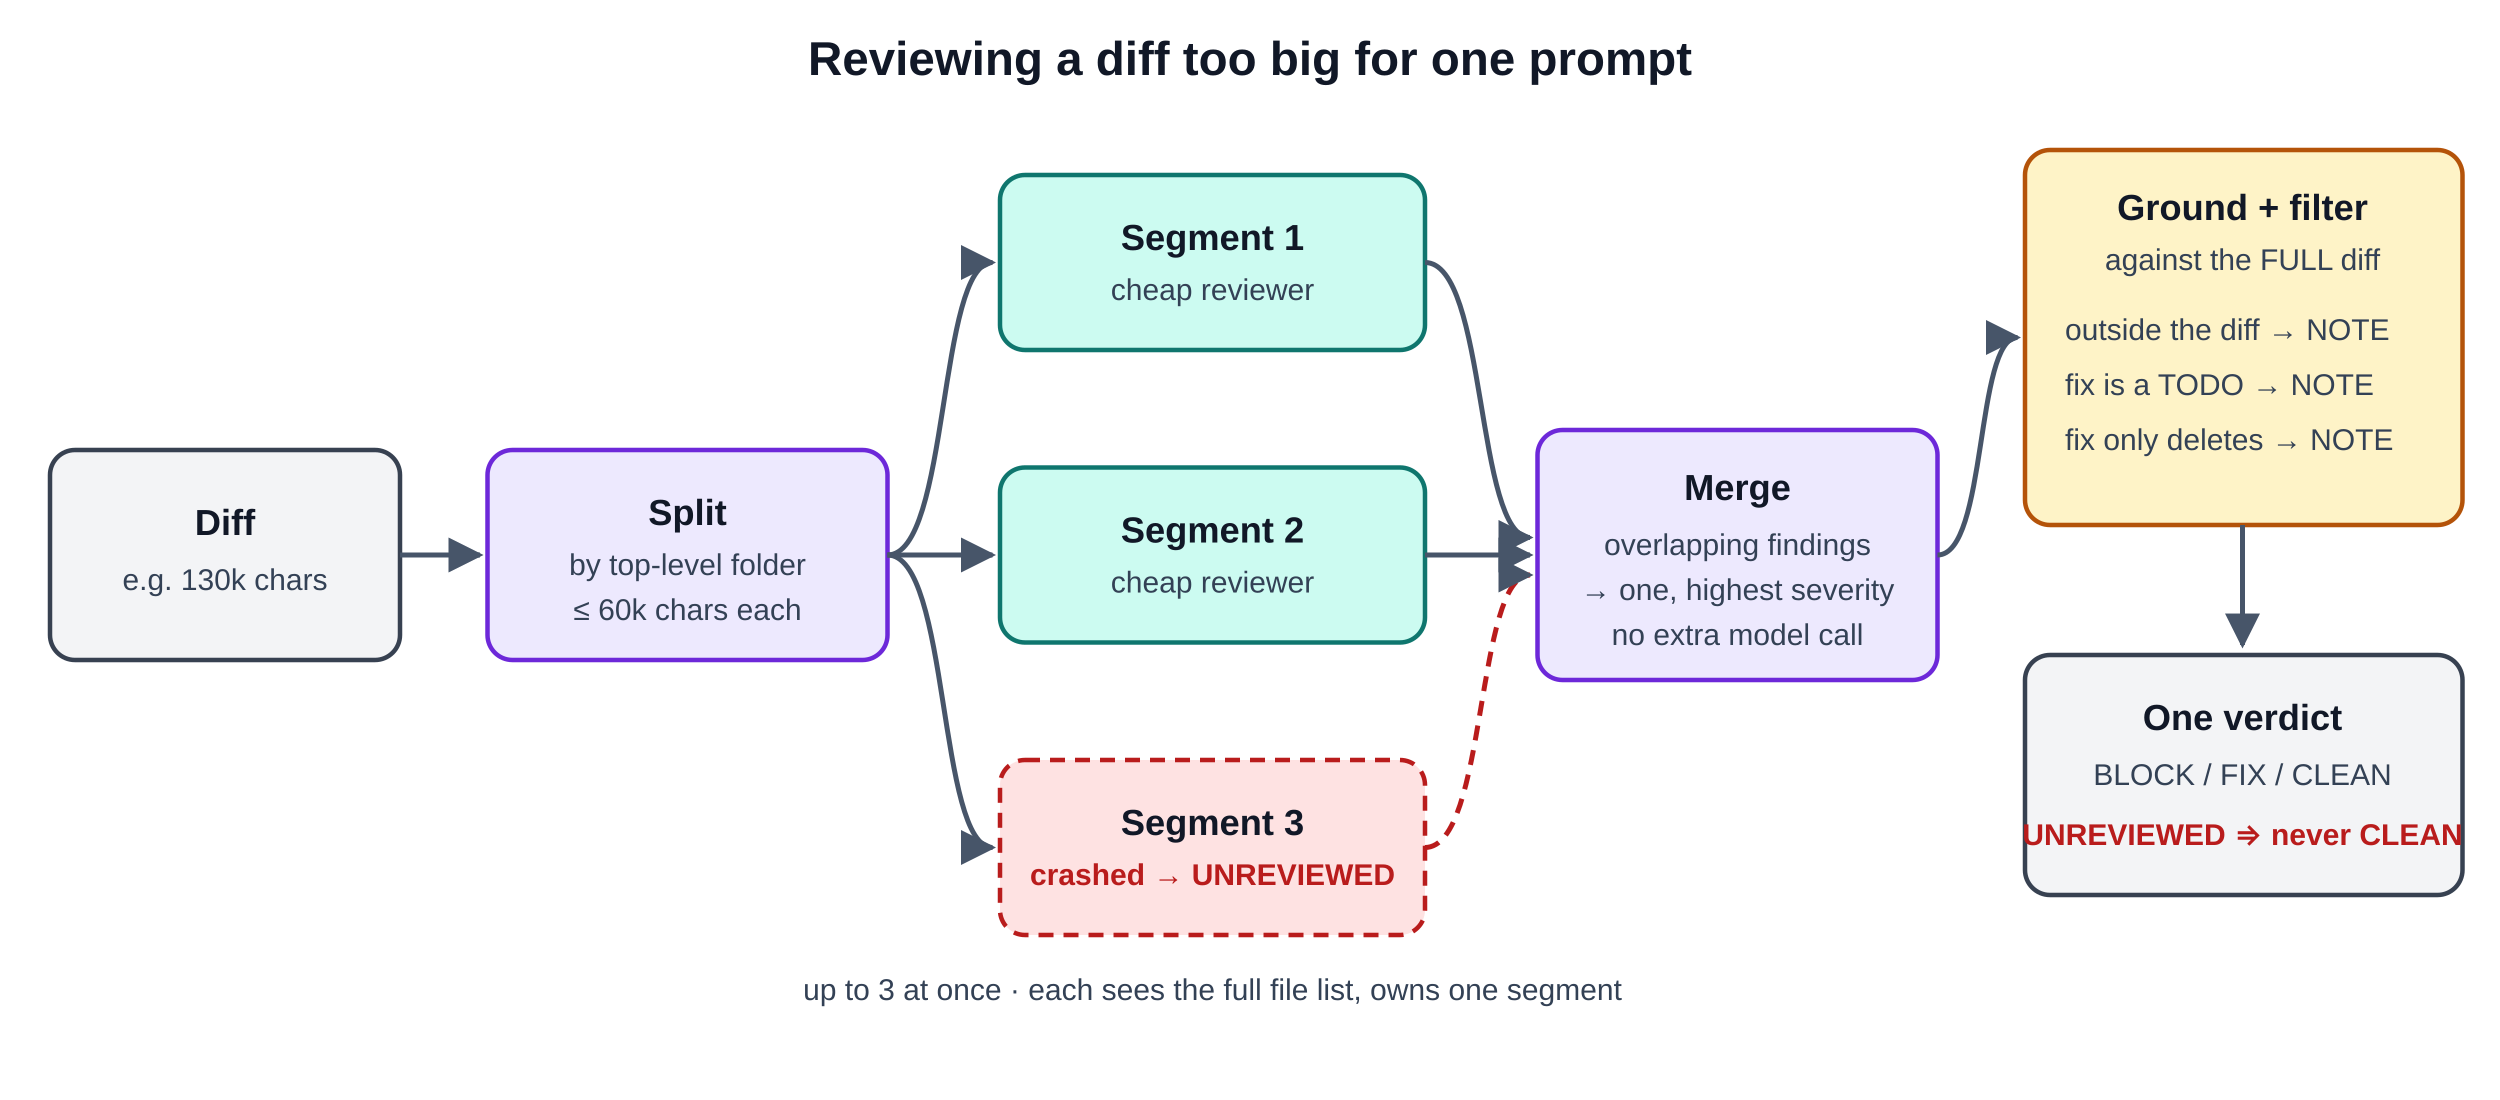
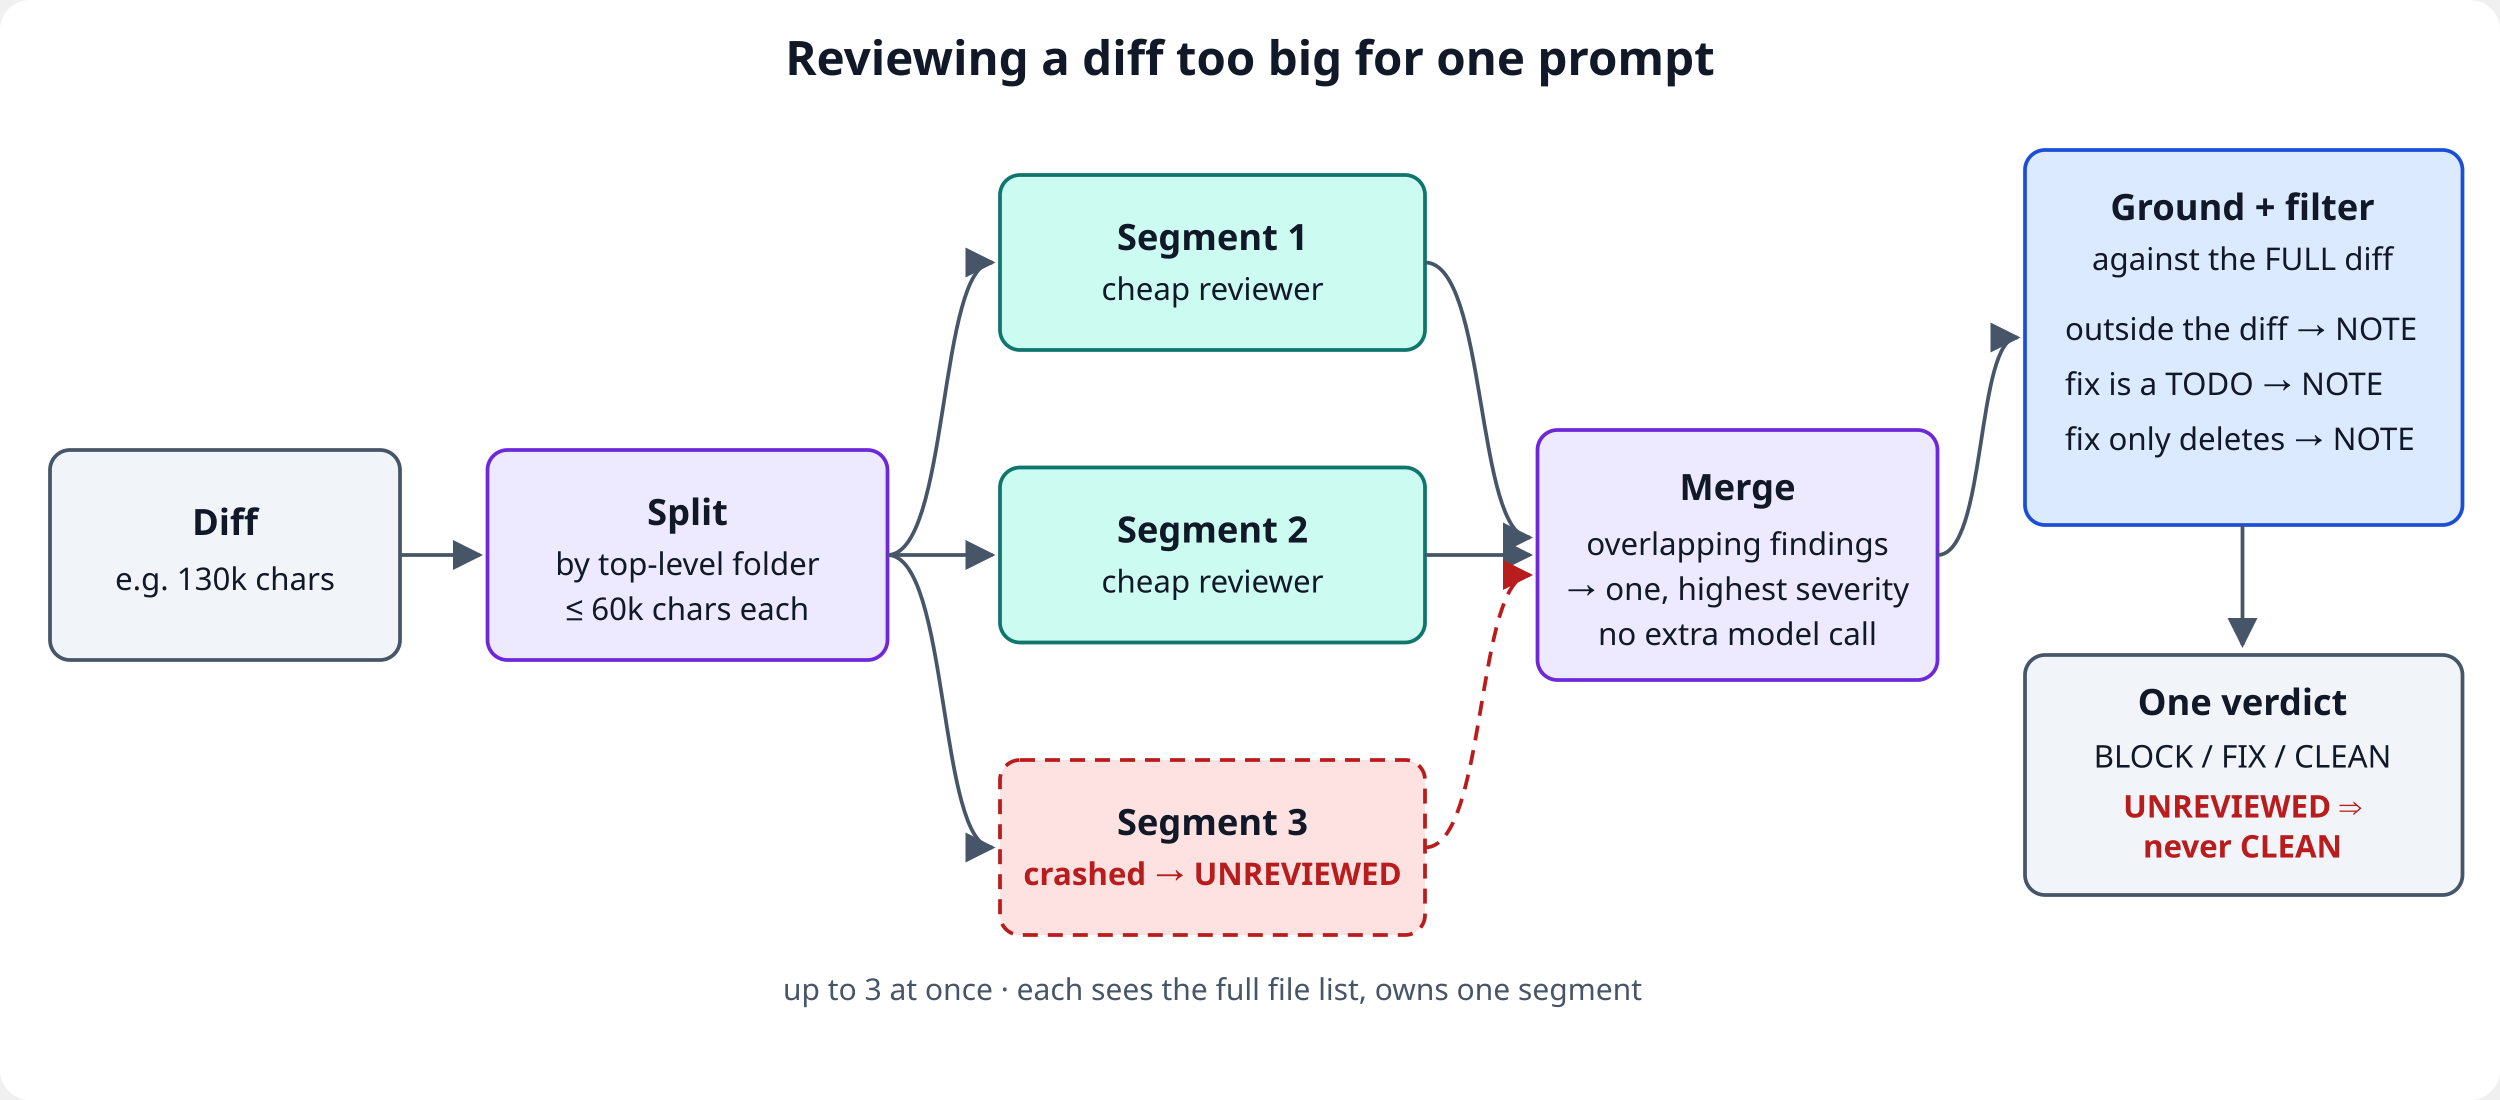
<svg xmlns="http://www.w3.org/2000/svg" viewBox="0 0 1000 440" width="1000" height="440">
  <defs>
-     <marker id="a" viewBox="0 0 10 10" refX="9" refY="5" markerWidth="7" markerHeight="7" orient="auto-start-reverse">
+     <marker id="ah" viewBox="0 0 10 10" refX="9" refY="5" markerWidth="8" markerHeight="8" orient="auto-start-reverse">
      <path d="M0,0 L10,5 L0,10 z" fill="#475569" />
    </marker>
-     <style>text{font-family:-apple-system,"Helvetica Neue",Arial,sans-serif;fill:#111827}.t{font-size:14.5px;font-weight:700}.s{font-size:12px;fill:#334155}.w{font-size:12px;fill:#b91c1c;font-weight:600}</style>
+     <marker id="ah-stop" viewBox="0 0 10 10" refX="9" refY="5" markerWidth="8" markerHeight="8" orient="auto-start-reverse">
+       <path d="M0,0 L10,5 L0,10 z" fill="#B91C1C" />
+     </marker>
+     <style>text{font-family:-apple-system,BlinkMacSystemFont,"Segoe UI","Noto Sans",Helvetica,Arial,sans-serif;fill:#111827}.title{font-size:19px;font-weight:700}.t{font-size:14.5px;font-weight:700}.s{font-size:12.5px}.m{font-size:12px;fill:#475569}.q{font-size:11.5px}.h{font-size:11.5px;font-weight:700;fill:#475569;letter-spacing:.06em}.b{font-weight:600}.c{font-family:ui-monospace,SFMono-Regular,"SF Mono",Menlo,Consolas,"Liberation Mono",monospace}</style>
  </defs>
-   <rect width="1000" height="440" fill="#ffffff" />
-   <text x="500" y="30" text-anchor="middle" class="t" style="font-size:19px">Reviewing a diff too big for one prompt</text>
-   <rect x="20" y="180" width="140" height="84" rx="10" fill="#f3f4f6" stroke="#374151" stroke-width="1.8" />
+   <rect width="1000" height="440" rx="12" fill="#FFFFFF" />
+   <text x="500" y="30" text-anchor="middle" class="title">Reviewing a diff too big for one prompt</text>
+   <rect x="20" y="180" width="140" height="84" rx="8" fill="#F1F5F9" stroke="#475569" stroke-width="1.5" />
  <text x="90" y="214" text-anchor="middle" class="t">Diff</text>
  <text x="90" y="236" text-anchor="middle" class="s">e.g. 130k chars</text>
-   <rect x="195" y="180" width="160" height="84" rx="10" fill="#ede9fe" stroke="#6d28d9" stroke-width="1.8" />
+   <rect x="195" y="180" width="160" height="84" rx="8" fill="#EDE9FE" stroke="#6D28D9" stroke-width="1.5" />
  <text x="275" y="210" text-anchor="middle" class="t">Split</text>
  <text x="275" y="230" text-anchor="middle" class="s">by top-level folder</text>
  <text x="275" y="248" text-anchor="middle" class="s">≤ 60k chars each</text>
-   <line x1="160" y1="222" x2="192" y2="222" stroke="#475569" stroke-width="2" marker-end="url(#a)" />
-   <rect x="400" y="70" width="170" height="70" rx="10" fill="#ccfbf1" stroke="#0f766e" stroke-width="1.8" />
+   <line x1="160" y1="222" x2="192" y2="222" stroke="#475569" stroke-width="1.5" marker-end="url(#ah)" />
+   <rect x="400" y="70" width="170" height="70" rx="8" fill="#CCFBF1" stroke="#0F766E" stroke-width="1.5" />
  <text x="485" y="100" text-anchor="middle" class="t">Segment 1</text>
  <text x="485" y="120" text-anchor="middle" class="s">cheap reviewer</text>
-   <rect x="400" y="187" width="170" height="70" rx="10" fill="#ccfbf1" stroke="#0f766e" stroke-width="1.8" />
+   <rect x="400" y="187" width="170" height="70" rx="8" fill="#CCFBF1" stroke="#0F766E" stroke-width="1.5" />
  <text x="485" y="217" text-anchor="middle" class="t">Segment 2</text>
  <text x="485" y="237" text-anchor="middle" class="s">cheap reviewer</text>
-   <rect x="400" y="304" width="170" height="70" rx="10" fill="#fee2e2" stroke="#b91c1c" stroke-width="1.8" stroke-dasharray="6 4" />
+   <rect x="400" y="304" width="170" height="70" rx="8" fill="#FEE2E2" stroke="#B91C1C" stroke-width="1.5" stroke-dasharray="6 4" />
  <text x="485" y="334" text-anchor="middle" class="t">Segment 3</text>
-   <text x="485" y="354" text-anchor="middle" class="w">crashed → UNREVIEWED</text>
-   <text x="485" y="400" text-anchor="middle" class="s">up to 3 at once · each sees the full file list, owns one segment</text>
-   <path d="M355,222 C380,222 375,105 397,105" fill="none" stroke="#475569" stroke-width="2" marker-end="url(#a)" />
-   <line x1="355" y1="222" x2="397" y2="222" stroke="#475569" stroke-width="2" marker-end="url(#a)" />
-   <path d="M355,222 C380,222 375,339 397,339" fill="none" stroke="#475569" stroke-width="2" marker-end="url(#a)" />
-   <rect x="615" y="172" width="160" height="100" rx="10" fill="#ede9fe" stroke="#6d28d9" stroke-width="1.8" />
+   <text x="485" y="354" text-anchor="middle" class="s b" style="fill:#B91C1C">crashed → UNREVIEWED</text>
+   <text x="485" y="400" text-anchor="middle" class="m">up to 3 at once · each sees the full file list, owns one segment</text>
+   <path d="M355,222 C380,222 375,105 397,105" fill="none" stroke="#475569" stroke-width="1.5" marker-end="url(#ah)" />
+   <line x1="355" y1="222" x2="397" y2="222" stroke="#475569" stroke-width="1.5" marker-end="url(#ah)" />
+   <path d="M355,222 C380,222 375,339 397,339" fill="none" stroke="#475569" stroke-width="1.5" marker-end="url(#ah)" />
+   <rect x="615" y="172" width="160" height="100" rx="8" fill="#EDE9FE" stroke="#6D28D9" stroke-width="1.5" />
  <text x="695" y="200" text-anchor="middle" class="t">Merge</text>
  <text x="695" y="222" text-anchor="middle" class="s">overlapping findings</text>
  <text x="695" y="240" text-anchor="middle" class="s">→ one, highest severity</text>
  <text x="695" y="258" text-anchor="middle" class="s">no extra model call</text>
-   <path d="M570,105 C595,105 590,215 612,215" fill="none" stroke="#475569" stroke-width="2" marker-end="url(#a)" />
-   <line x1="570" y1="222" x2="612" y2="222" stroke="#475569" stroke-width="2" marker-end="url(#a)" />
-   <path d="M570,339 C595,339 590,230 612,230" fill="none" stroke="#b91c1c" stroke-width="2" stroke-dasharray="6 4" marker-end="url(#a)" />
-   <rect x="810" y="60" width="175" height="150" rx="10" fill="#fef3c7" stroke="#b45309" stroke-width="1.8" />
+   <path d="M570,105 C595,105 590,215 612,215" fill="none" stroke="#475569" stroke-width="1.5" marker-end="url(#ah)" />
+   <line x1="570" y1="222" x2="612" y2="222" stroke="#475569" stroke-width="1.5" marker-end="url(#ah)" />
+   <path d="M570,339 C595,339 590,230 612,230" fill="none" stroke="#B91C1C" stroke-width="1.5" stroke-dasharray="6 4" marker-end="url(#ah-stop)" />
+   <rect x="810" y="60" width="175" height="150" rx="8" fill="#DBEAFE" stroke="#1D4ED8" stroke-width="1.5" />
  <text x="897" y="88" text-anchor="middle" class="t">Ground + filter</text>
  <text x="897" y="108" text-anchor="middle" class="s">against the FULL diff</text>
  <text x="826" y="136" class="s">outside the diff → NOTE</text>
  <text x="826" y="158" class="s">fix is a TODO → NOTE</text>
  <text x="826" y="180" class="s">fix only deletes → NOTE</text>
-   <path d="M775,222 C795,222 790,135 807,135" fill="none" stroke="#475569" stroke-width="2" marker-end="url(#a)" />
-   <rect x="810" y="262" width="175" height="96" rx="10" fill="#f3f4f6" stroke="#374151" stroke-width="1.8" />
-   <text x="897" y="292" text-anchor="middle" class="t">One verdict</text>
-   <text x="897" y="314" text-anchor="middle" class="s">BLOCK / FIX / CLEAN</text>
-   <text x="897" y="338" text-anchor="middle" class="w">UNREVIEWED ⇒ never CLEAN</text>
-   <line x1="897" y1="210" x2="897" y2="258" stroke="#475569" stroke-width="2" marker-end="url(#a)" />
+   <path d="M775,222 C795,222 790,135 807,135" fill="none" stroke="#475569" stroke-width="1.5" marker-end="url(#ah)" />
+   <rect x="810" y="262" width="175" height="96" rx="8" fill="#F1F5F9" stroke="#475569" stroke-width="1.5" />
+   <text x="897" y="286" text-anchor="middle" class="t">One verdict</text>
+   <text x="897" y="307" text-anchor="middle" class="s">BLOCK / FIX / CLEAN</text>
+   <text x="897" y="327" text-anchor="middle" class="s b" style="fill:#B91C1C">UNREVIEWED ⇒</text>
+   <text x="897" y="343" text-anchor="middle" class="s b" style="fill:#B91C1C">never CLEAN</text>
+   <line x1="897" y1="210" x2="897" y2="258" stroke="#475569" stroke-width="1.5" marker-end="url(#ah)" />
</svg>
